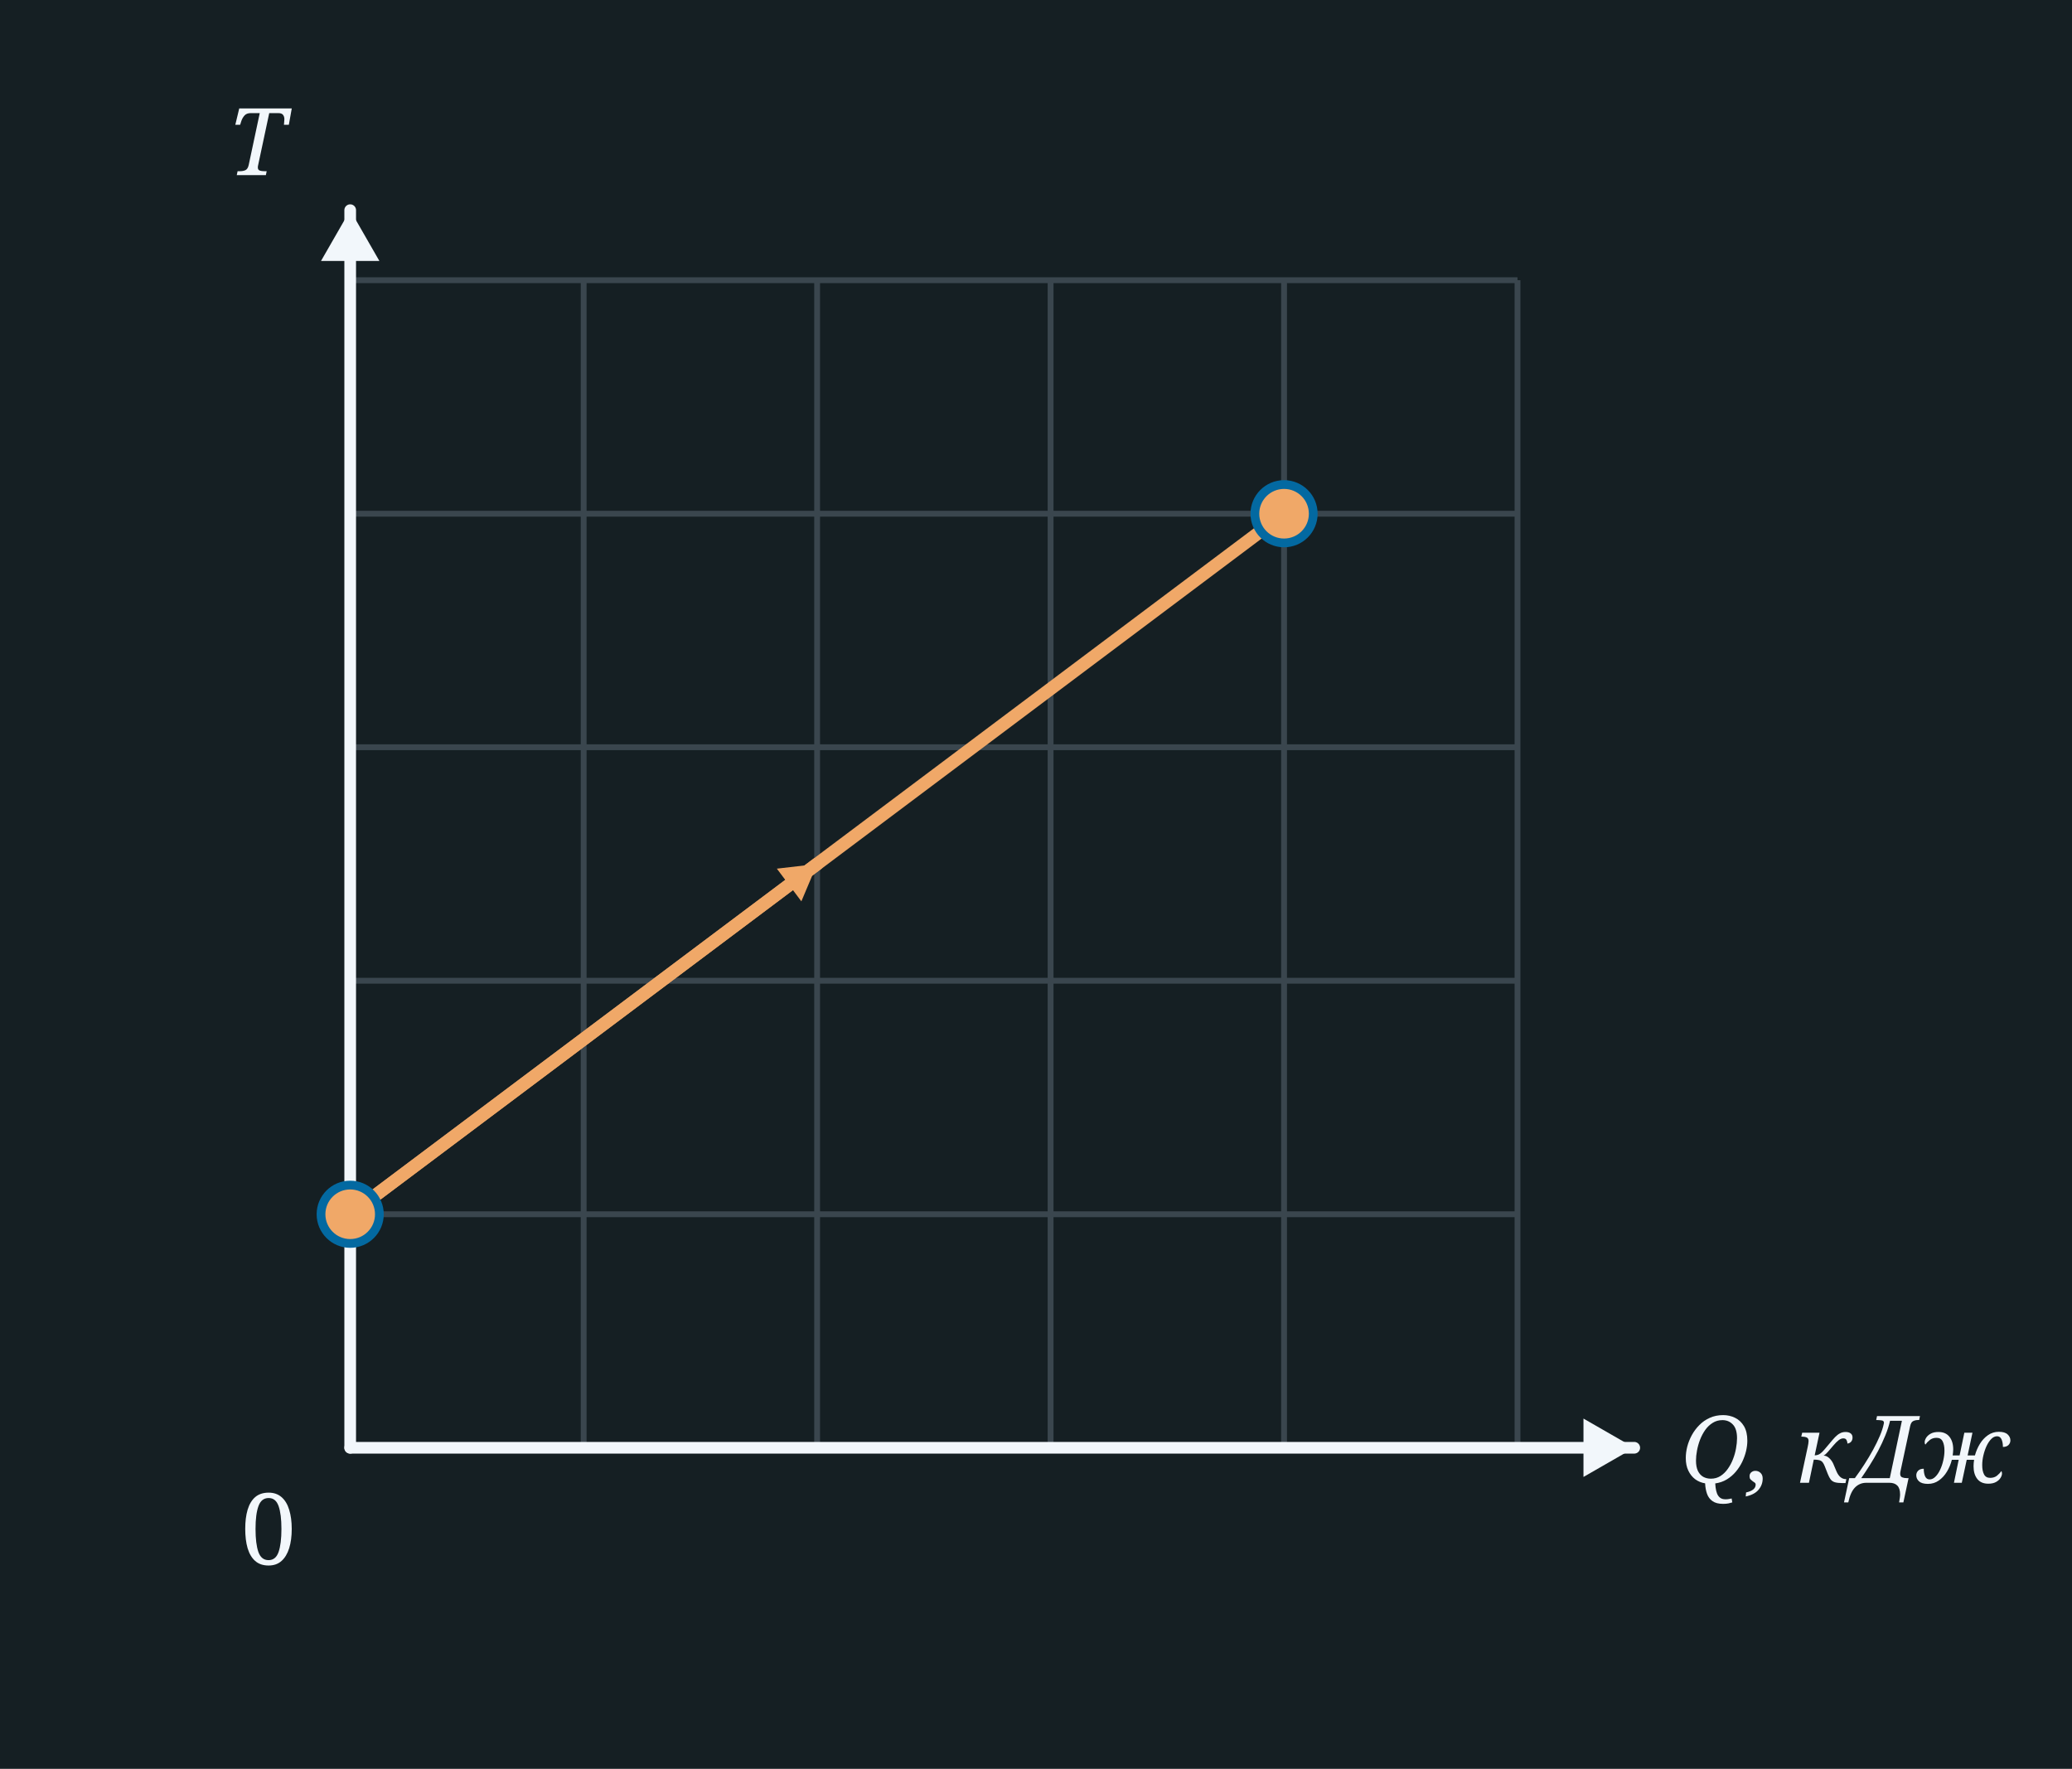
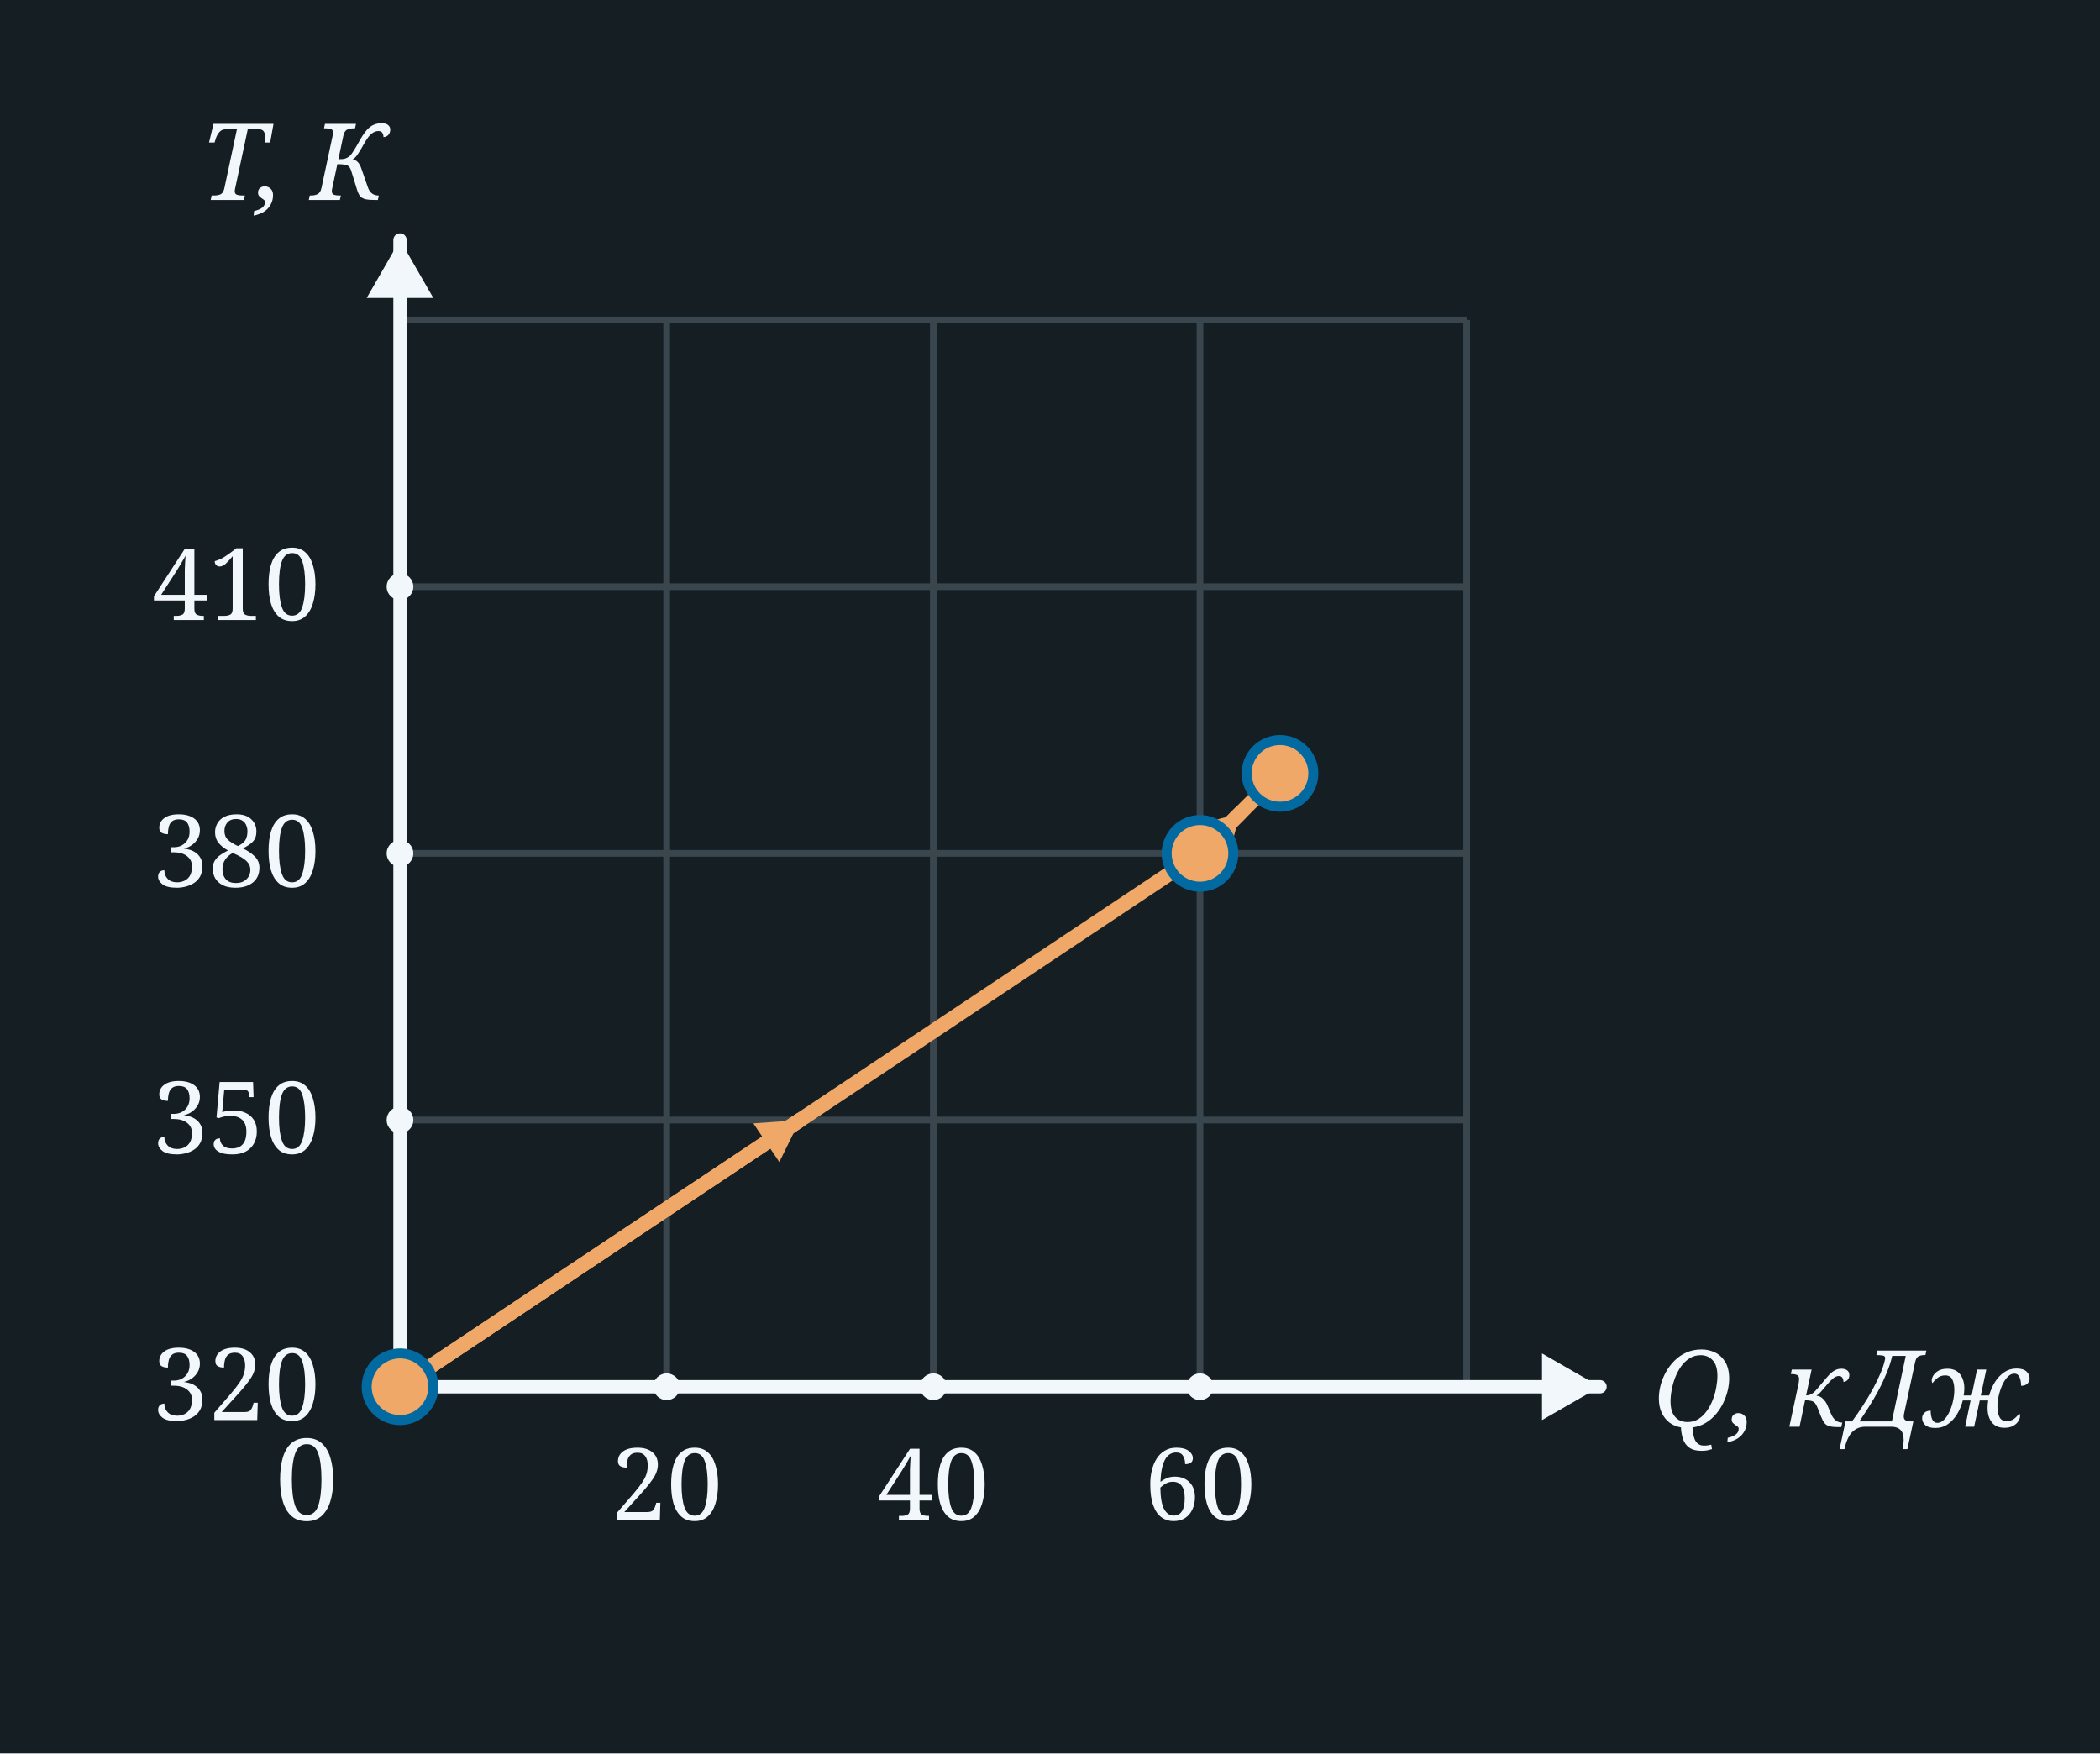
- <svg xmlns="http://www.w3.org/2000/svg" width="355" height="303" viewBox="0 0 355 303">
-   <rect x="0" y="0" width="355" height="303" fill="#151F23" />
-   <line x1="60" y1="48" x2="60" y2="248" stroke="#3A464E" stroke-width="1" />
-   <line x1="100" y1="48" x2="100" y2="248" stroke="#3A464E" stroke-width="1" />
-   <line x1="140" y1="48" x2="140" y2="248" stroke="#3A464E" stroke-width="1" />
-   <line x1="180" y1="48" x2="180" y2="248" stroke="#3A464E" stroke-width="1" />
-   <line x1="220" y1="48" x2="220" y2="248" stroke="#3A464E" stroke-width="1" />
-   <line x1="260" y1="48" x2="260" y2="248" stroke="#3A464E" stroke-width="1" />
-   <line x1="60" y1="48" x2="260" y2="48" stroke="#3A464E" stroke-width="1" />
-   <line x1="60" y1="88" x2="260" y2="88" stroke="#3A464E" stroke-width="1" />
-   <line x1="60" y1="128" x2="260" y2="128" stroke="#3A464E" stroke-width="1" />
-   <line x1="60" y1="168" x2="260" y2="168" stroke="#3A464E" stroke-width="1" />
-   <line x1="60" y1="208" x2="260" y2="208" stroke="#3A464E" stroke-width="1" />
-   <line x1="60" y1="248" x2="260" y2="248" stroke="#3A464E" stroke-width="1" />
-   <line x1="60.0" y1="248.0" x2="60.0" y2="36.0" stroke="#F2F7FB" stroke-width="2" stroke-linecap="round" />
+ <svg xmlns="http://www.w3.org/2000/svg" width="315" height="263" viewBox="0 0 315 263">
+   <rect x="0" y="0" width="315" height="263" fill="#151F23" />
+   <line x1="60" y1="48" x2="60" y2="208" stroke="#3A464E" stroke-width="1" />
+   <line x1="100" y1="48" x2="100" y2="208" stroke="#3A464E" stroke-width="1" />
+   <line x1="140" y1="48" x2="140" y2="208" stroke="#3A464E" stroke-width="1" />
+   <line x1="180" y1="48" x2="180" y2="208" stroke="#3A464E" stroke-width="1" />
+   <line x1="220" y1="48" x2="220" y2="208" stroke="#3A464E" stroke-width="1" />
+   <line x1="60" y1="48" x2="220" y2="48" stroke="#3A464E" stroke-width="1" />
+   <line x1="60" y1="88" x2="220" y2="88" stroke="#3A464E" stroke-width="1" />
+   <line x1="60" y1="128" x2="220" y2="128" stroke="#3A464E" stroke-width="1" />
+   <line x1="60" y1="168" x2="220" y2="168" stroke="#3A464E" stroke-width="1" />
+   <line x1="60" y1="208" x2="220" y2="208" stroke="#3A464E" stroke-width="1" />
+   <line x1="60.0" y1="208.0" x2="60.0" y2="36.0" stroke="#F2F7FB" stroke-width="2" stroke-linecap="round" />
  <polygon points="60.0,36.0 65.0,44.7 55.0,44.7" fill="#F2F7FB" />
-   <line x1="60.0" y1="248.0" x2="280.0" y2="248.0" stroke="#F2F7FB" stroke-width="2" stroke-linecap="round" />
-   <polygon points="280.0,248.0 271.3,253.0 271.3,243.0" fill="#F2F7FB" />
-   <text x="46.0" y="268.0" font-family="Georgia, serif" font-weight="normal" font-size="17" fill="#F2F7FB" text-anchor="middle">0</text>
-   <text x="44.0" y="30.0" font-family="Georgia, serif" font-style="italic" font-weight="normal" font-size="16" fill="#F2F7FB" text-anchor="middle">T</text>
-   <text x="288.0" y="254.0" font-family="Georgia, serif" font-style="italic" font-weight="normal" font-size="16" fill="#F2F7FB" text-anchor="start">Q, кДж</text>
-   <line x1="60" y1="208" x2="220" y2="88" stroke="#f0a868" stroke-width="2.2" />
-   <line x1="60.0" y1="208.0" x2="140.0" y2="148.0" stroke="#f0a868" stroke-width="2.2" stroke-linecap="round" />
-   <polygon points="140.0,148.0 137.3,154.4 133.1,148.8" fill="#f0a868" />
+   <line x1="60.0" y1="208.0" x2="240.0" y2="208.0" stroke="#F2F7FB" stroke-width="2" stroke-linecap="round" />
+   <polygon points="240.0,208.0 231.3,213.0 231.3,203.0" fill="#F2F7FB" />
+   <text x="46.0" y="228.0" font-family="Georgia, serif" font-weight="normal" font-size="17" fill="#F2F7FB" text-anchor="middle">0</text>
+   <text x="44.0" y="30.0" font-family="Georgia, serif" font-style="italic" font-weight="normal" font-size="16" fill="#F2F7FB" text-anchor="middle">T, К</text>
+   <text x="248.0" y="214.0" font-family="Georgia, serif" font-style="italic" font-weight="normal" font-size="16" fill="#F2F7FB" text-anchor="start">Q, кДж</text>
+   <circle cx="100" cy="208" r="2" fill="#F2F7FB" />
+   <text x="100.0" y="228.0" font-family="Georgia, serif" font-weight="normal" font-size="15" fill="#F2F7FB" text-anchor="middle">20</text>
+   <circle cx="140" cy="208" r="2" fill="#F2F7FB" />
+   <text x="140.0" y="228.0" font-family="Georgia, serif" font-weight="normal" font-size="15" fill="#F2F7FB" text-anchor="middle">40</text>
+   <circle cx="180" cy="208" r="2" fill="#F2F7FB" />
+   <text x="180.0" y="228.0" font-family="Georgia, serif" font-weight="normal" font-size="15" fill="#F2F7FB" text-anchor="middle">60</text>
+   <circle cx="60" cy="208" r="2" fill="#F2F7FB" />
+   <text x="48.0" y="213.0" font-family="Georgia, serif" font-weight="normal" font-size="15" fill="#F2F7FB" text-anchor="end">320</text>
+   <circle cx="60" cy="168" r="2" fill="#F2F7FB" />
+   <text x="48.0" y="173.0" font-family="Georgia, serif" font-weight="normal" font-size="15" fill="#F2F7FB" text-anchor="end">350</text>
+   <circle cx="60" cy="128" r="2" fill="#F2F7FB" />
+   <text x="48.0" y="133.0" font-family="Georgia, serif" font-weight="normal" font-size="15" fill="#F2F7FB" text-anchor="end">380</text>
+   <circle cx="60" cy="88" r="2" fill="#F2F7FB" />
+   <text x="48.0" y="93.0" font-family="Georgia, serif" font-weight="normal" font-size="15" fill="#F2F7FB" text-anchor="end">410</text>
+   <line x1="60" y1="208" x2="180" y2="128" stroke="#f0a868" stroke-width="2.2" />
+   <line x1="60.0" y1="208.0" x2="120.0" y2="168.0" stroke="#f0a868" stroke-width="2.2" stroke-linecap="round" />
+   <polygon points="120.0,168.0 116.9,174.3 113.0,168.5" fill="#f0a868" />
+   <line x1="180" y1="128" x2="192.0" y2="116.0" stroke="#f0a868" stroke-width="2.2" />
+   <line x1="180.0" y1="128.0" x2="186.0" y2="122.0" stroke="#f0a868" stroke-width="2.2" stroke-linecap="round" />
+   <polygon points="186.0,122.0 184.2,128.8 179.2,123.8" fill="#f0a868" />
  <circle cx="60.0" cy="208.0" r="5" fill="#f0a868" stroke="#0369a1" stroke-width="1.5" />
-   <circle cx="220.0" cy="88.0" r="5" fill="#f0a868" stroke="#0369a1" stroke-width="1.5" />
+   <circle cx="180.0" cy="128.0" r="5" fill="#f0a868" stroke="#0369a1" stroke-width="1.5" />
+   <circle cx="192.0" cy="116.0" r="5" fill="#f0a868" stroke="#0369a1" stroke-width="1.5" />
</svg>
